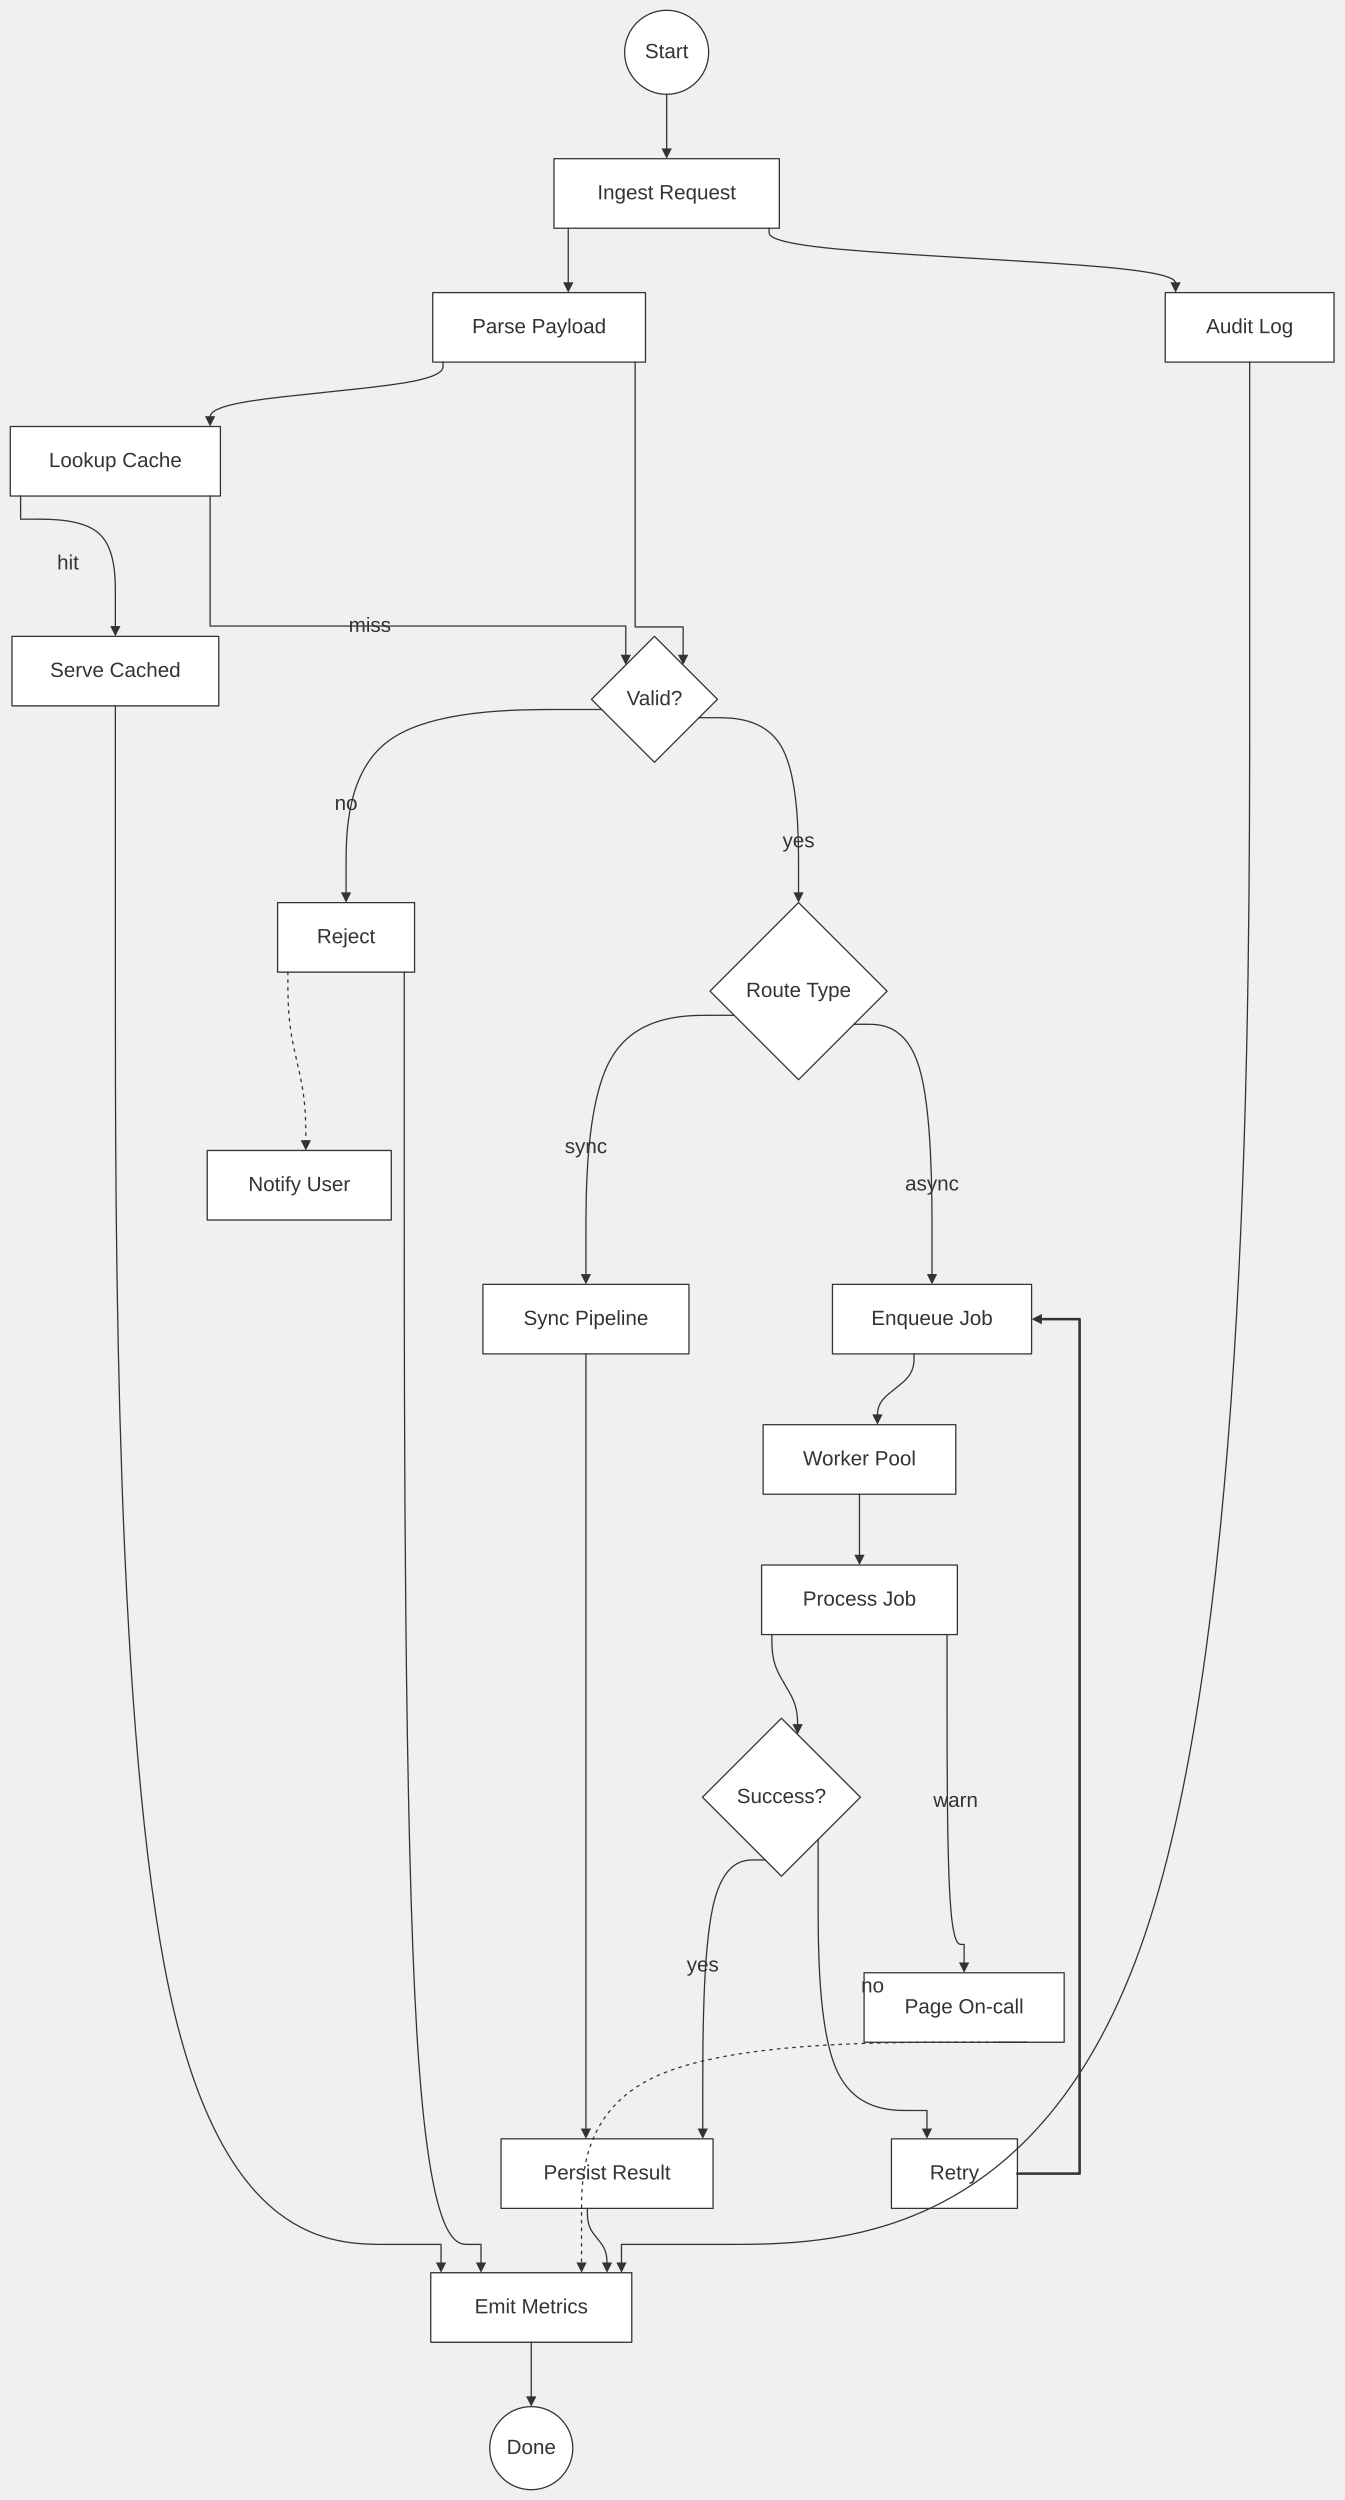
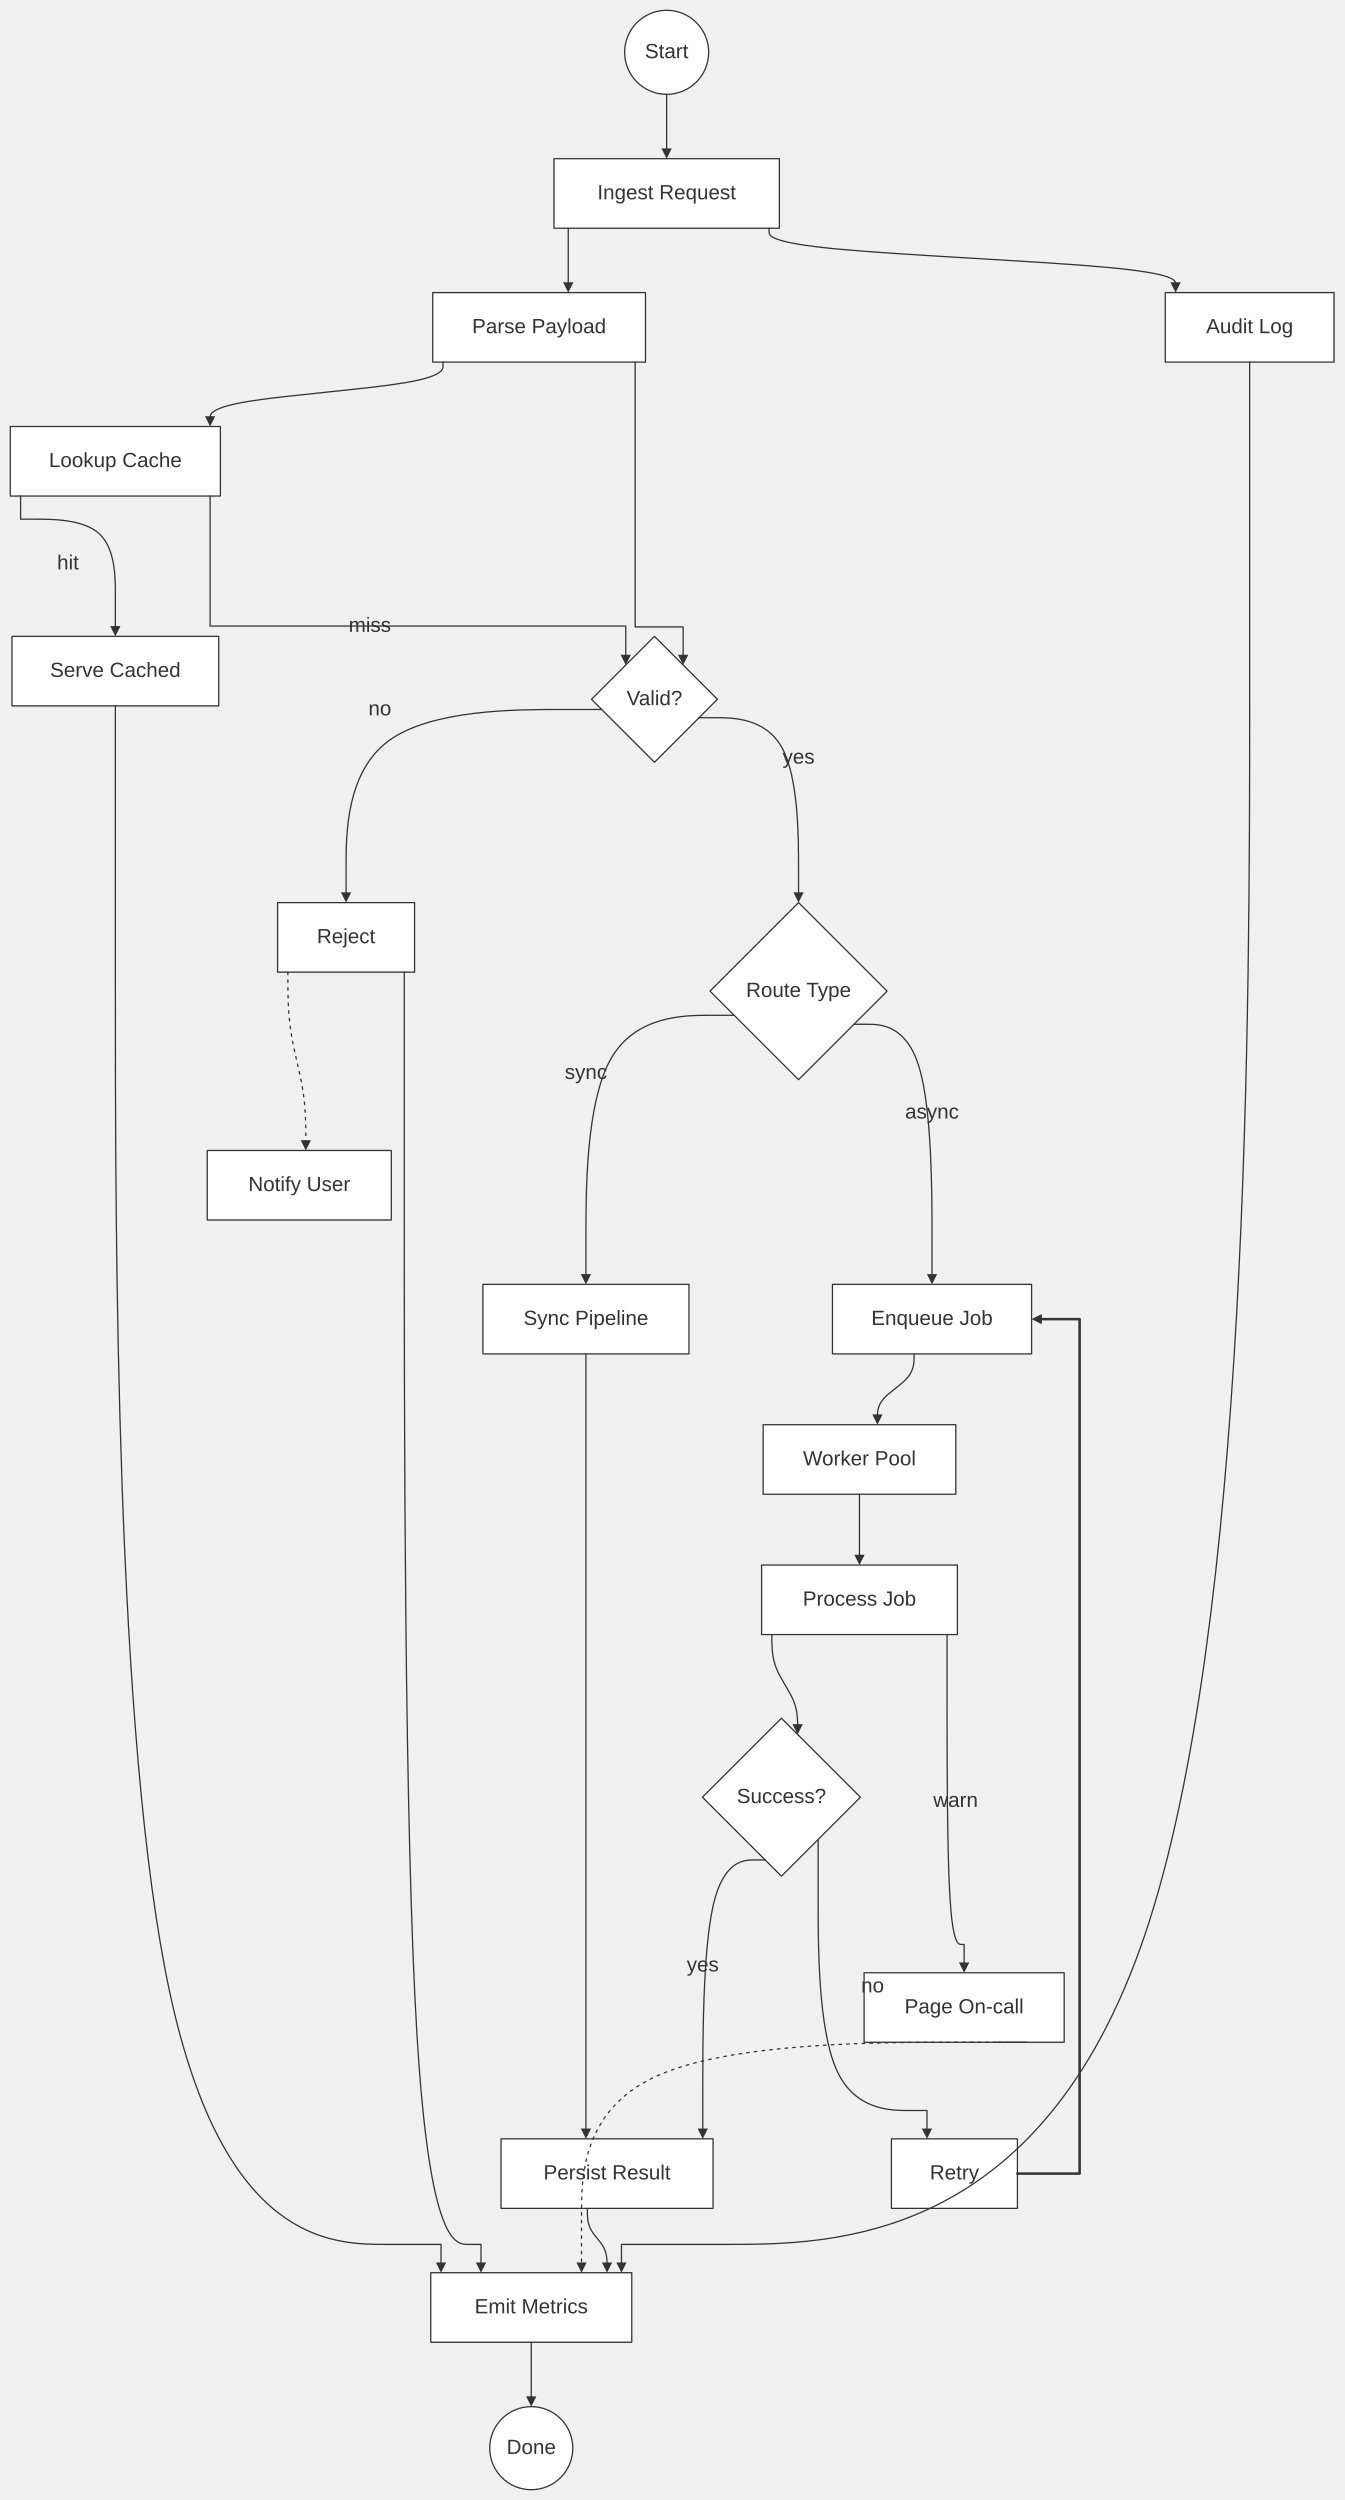
<svg xmlns="http://www.w3.org/2000/svg" width="100%" viewBox="0 0 1044.17 1941.78" style="max-width: 1044.17px; background-color: transparent;" font-family="&quot;trebuchet ms&quot;, verdana, arial, sans-serif" font-size="16.00">
  <defs>
    <marker id="arrowhead" viewBox="0 0 10.00 10.00" refX="5.00" refY="5.00" markerWidth="8.00" markerHeight="8.00" orient="auto-start-reverse" markerUnits="userSpaceOnUse">
      <path d="M 0 0 L 10.00 5.00 L 0 10.00 z" fill="#333" />
    </marker>
    <marker id="crosshead" viewBox="0 0 11.00 11.00" refX="12.00" refY="5.20" markerWidth="11.00" markerHeight="11.00" orient="auto-start-reverse" markerUnits="userSpaceOnUse">
      <path d="M 1,1 l 9,9 M 10,1 l -9,9" stroke="#333" stroke-width="2" />
    </marker>
    <marker id="circlehead" viewBox="0 0 12.00 12.00" refX="11.00" refY="6.00" markerWidth="12.00" markerHeight="12.00" orient="auto-start-reverse" markerUnits="userSpaceOnUse">
      <circle cx="6" cy="6" r="5" stroke="#333" stroke-width="1" fill="white" />
    </marker>
    <marker id="open-arrowhead" viewBox="0 0 10.00 10.00" refX="5.00" refY="5.00" markerWidth="8.00" markerHeight="8.00" orient="auto-start-reverse" markerUnits="userSpaceOnUse">
      <polygon points="0,0 10.00,5.00 0,10.00" fill="white" stroke="#333" stroke-width="1" />
    </marker>
    <marker id="diamondhead" viewBox="0 0 12.00 12.00" refX="6.00" refY="6.00" markerWidth="12.00" markerHeight="12.00" orient="auto-start-reverse" markerUnits="userSpaceOnUse">
      <polygon points="0,6.00 6.00,0 12.00,6.00 6.00,12.00" fill="#333" />
    </marker>
    <marker id="open-diamondhead" viewBox="0 0 12.00 12.00" refX="6.00" refY="6.00" markerWidth="12.00" markerHeight="12.00" orient="auto-start-reverse" markerUnits="userSpaceOnUse">
      <polygon points="0,6.00 6.00,0 12.00,6.00 6.00,12.00" fill="white" stroke="#333" stroke-width="1" />
    </marker>
  </defs>
  <g transform="translate(0.00,0.00)">
    <g class="nodes">
      <ellipse cx="412.63" cy="1901.52" rx="32.26" ry="32.26" fill="white" stroke="#333" stroke-width="1.00" stroke-linejoin="round" />
      <text x="412.63" y="1901.52" text-anchor="middle" dominant-baseline="middle" fill="#333">Done</text>
      <rect x="671.15" y="1532.26" width="155.40" height="54.00" fill="white" stroke="#333" stroke-width="1.00" stroke-linejoin="round" />
      <text x="748.85" y="1559.26" text-anchor="middle" dominant-baseline="middle" fill="#333">Page On-call</text>
      <rect x="905.08" y="227.26" width="131.08" height="54.00" fill="white" stroke="#333" stroke-width="1.00" stroke-linejoin="round" />
      <text x="970.63" y="254.26" text-anchor="middle" dominant-baseline="middle" fill="#333">Audit Log</text>
      <rect x="8.00" y="331.26" width="163.19" height="54.00" fill="white" stroke="#333" stroke-width="1.00" stroke-linejoin="round" />
      <text x="89.60" y="358.26" text-anchor="middle" dominant-baseline="middle" fill="#333">Lookup Cache</text>
      <rect x="9.30" y="494.26" width="160.60" height="54.00" fill="white" stroke="#333" stroke-width="1.00" stroke-linejoin="round" />
      <text x="89.60" y="521.26" text-anchor="middle" dominant-baseline="middle" fill="#333">Serve Cached</text>
      <rect x="430.27" y="123.26" width="175.07" height="54.00" fill="white" stroke="#333" stroke-width="1.00" stroke-linejoin="round" />
      <text x="517.80" y="150.26" text-anchor="middle" dominant-baseline="middle" fill="#333">Ingest Request</text>
      <rect x="334.56" y="1765.26" width="156.14" height="54.00" fill="white" stroke="#333" stroke-width="1.00" stroke-linejoin="round" />
      <text x="412.63" y="1792.26" text-anchor="middle" dominant-baseline="middle" fill="#333">Emit Metrics</text>
      <rect x="160.96" y="893.59" width="142.96" height="54.00" fill="white" stroke="#333" stroke-width="1.00" stroke-linejoin="round" />
      <text x="232.44" y="920.59" text-anchor="middle" dominant-baseline="middle" fill="#333">Notify User</text>
      <rect x="336.11" y="227.26" width="165.24" height="54.00" fill="white" stroke="#333" stroke-width="1.00" stroke-linejoin="round" />
      <text x="418.72" y="254.26" text-anchor="middle" dominant-baseline="middle" fill="#333">Parse Payload</text>
      <rect x="389.16" y="1661.26" width="164.68" height="54.00" fill="white" stroke="#333" stroke-width="1.00" stroke-linejoin="round" />
      <text x="471.50" y="1688.26" text-anchor="middle" dominant-baseline="middle" fill="#333">Persist Result</text>
      <rect x="591.53" y="1215.59" width="152.06" height="54.00" fill="white" stroke="#333" stroke-width="1.00" stroke-linejoin="round" />
      <text x="667.56" y="1242.59" text-anchor="middle" dominant-baseline="middle" fill="#333">Process Job</text>
      <rect x="646.58" y="997.59" width="154.66" height="54.00" fill="white" stroke="#333" stroke-width="1.00" stroke-linejoin="round" />
      <text x="723.91" y="1024.59" text-anchor="middle" dominant-baseline="middle" fill="#333">Enqueue Job</text>
      <rect x="215.60" y="701.07" width="106.40" height="54.00" fill="white" stroke="#333" stroke-width="1.00" stroke-linejoin="round" />
      <text x="268.80" y="728.07" text-anchor="middle" dominant-baseline="middle" fill="#333">Reject</text>
      <rect x="692.38" y="1661.26" width="97.86" height="54.00" fill="white" stroke="#333" stroke-width="1.00" stroke-linejoin="round" />
      <text x="741.31" y="1688.26" text-anchor="middle" dominant-baseline="middle" fill="#333">Retry</text>
      <polygon points="620.23,701.07 688.99,769.83 620.23,838.59 551.47,769.83" fill="white" stroke="#333" stroke-width="1.00" stroke-linejoin="round" />
      <text x="620.23" y="769.83" text-anchor="middle" dominant-baseline="middle" fill="#333">Route Type</text>
      <ellipse cx="517.80" cy="40.63" rx="32.63" ry="32.63" fill="white" stroke="#333" stroke-width="1.00" stroke-linejoin="round" />
      <text x="517.80" y="40.63" text-anchor="middle" dominant-baseline="middle" fill="#333">Start</text>
      <polygon points="606.94,1334.59 668.28,1395.92 606.94,1457.26 545.60,1395.92" fill="white" stroke="#333" stroke-width="1.00" stroke-linejoin="round" />
      <text x="606.94" y="1395.92" text-anchor="middle" dominant-baseline="middle" fill="#333">Success?</text>
      <rect x="375.08" y="997.59" width="160.04" height="54.00" fill="white" stroke="#333" stroke-width="1.00" stroke-linejoin="round" />
      <text x="455.10" y="1024.59" text-anchor="middle" dominant-baseline="middle" fill="#333">Sync Pipeline</text>
      <polygon points="508.32,494.26 557.22,543.16 508.32,592.07 459.42,543.16" fill="white" stroke="#333" stroke-width="1.00" stroke-linejoin="round" />
      <text x="508.32" y="543.16" text-anchor="middle" dominant-baseline="middle" fill="#333">Valid?</text>
      <rect x="592.74" y="1106.59" width="149.64" height="54.00" fill="white" stroke="#333" stroke-width="1.00" stroke-linejoin="round" />
      <text x="667.56" y="1133.59" text-anchor="middle" dominant-baseline="middle" fill="#333">Worker Pool</text>
    </g>
    <g class="edgePaths">
      <path d="M517.80,73.26 L517.80,76.04 C517.80,78.82 517.80,84.38 517.80,89.38 C517.80,94.38 517.80,98.82 517.80,103.71 C517.80,108.60 517.80,113.93 517.80,116.60 L517.80,119.26" stroke="#333" stroke-width="1.00" fill="none" stroke-linecap="round" stroke-linejoin="round" marker-end="url(#arrowhead)" />
      <path d="M441.36,177.26 L441.36,180.04 C441.36,182.82 441.36,188.38 441.36,193.38 C441.36,198.38 441.36,202.82 441.36,207.71 C441.36,212.60 441.36,217.93 441.36,220.60 L441.36,223.26" stroke="#333" stroke-width="1.00" fill="none" stroke-linecap="round" stroke-linejoin="round" marker-end="url(#arrowhead)" />
      <path d="M493.34,281.26 L493.34,486.94 L496.45,486.94 C499.55,486.94 505.76,486.94 511.97,486.94 C518.18,486.94 524.39,486.94 527.49,486.94 L530.60,486.94 L530.60,512.54" stroke="#333" stroke-width="1.00" fill="none" stroke-linecap="round" stroke-linejoin="round" marker-end="url(#arrowhead)" />
      <path d="M467.32,551.07 L434.23,551.07 C401.15,551.07 334.97,551.07 301.88,575.40 C268.80,599.73 268.80,648.40 268.80,672.73 L268.80,697.07" stroke="#333" stroke-width="1.00" fill="none" stroke-linecap="round" stroke-linejoin="round" marker-end="url(#arrowhead)" />
      <path d="M223.60,755.07 L223.60,762.76 C223.60,770.46 223.60,785.85 225.92,801.24 C228.24,816.63 232.89,832.02 235.21,846.75 C237.54,861.47 237.54,875.53 237.54,882.56 L237.54,889.59" stroke="#333" stroke-width="1.00" fill="none" stroke-linecap="round" stroke-linejoin="round" stroke-dasharray="2.00,4.00" marker-end="url(#arrowhead)" />
      <path d="M314.00,755.07 L314.00,773.07 L314.00,934.76 C314.00,1096.46 314.00,1419.86 323.93,1581.56 C333.86,1743.26 353.73,1743.26 363.66,1743.26 L373.60,1743.26 L373.60,1761.26" stroke="#333" stroke-width="1.00" fill="none" stroke-linecap="round" stroke-linejoin="round" marker-end="url(#arrowhead)" />
      <path d="M542.94,557.44 L555.83,557.44 C568.71,557.44 594.47,557.44 607.35,580.71 C620.23,603.98 620.23,650.53 620.23,673.80 L620.23,697.07" stroke="#333" stroke-width="1.00" fill="none" stroke-linecap="round" stroke-linejoin="round" marker-end="url(#arrowhead)" />
      <path d="M570.25,788.60 L551.06,788.60 C531.87,788.60 493.48,788.60 474.29,822.77 C455.10,856.93 455.10,925.26 455.10,959.42 L455.10,993.59" stroke="#333" stroke-width="1.00" fill="none" stroke-linecap="round" stroke-linejoin="round" marker-end="url(#arrowhead)" />
      <path d="M663.25,795.57 L673.36,795.57 C683.47,795.57 703.69,795.57 713.80,828.57 C723.91,861.57 723.91,927.58 723.91,960.58 L723.91,993.59" stroke="#333" stroke-width="1.00" fill="none" stroke-linecap="round" stroke-linejoin="round" marker-end="url(#arrowhead)" />
      <path d="M709.95,1051.59 L709.95,1054.64 C709.95,1057.70 709.95,1063.81 705.21,1069.64 C700.47,1075.47 690.99,1081.03 686.25,1086.47 C681.52,1091.92 681.52,1097.25 681.52,1099.92 L681.52,1102.59" stroke="#333" stroke-width="1.00" fill="none" stroke-linecap="round" stroke-linejoin="round" marker-end="url(#arrowhead)" />
      <path d="M667.56,1160.59 L667.56,1163.64 C667.56,1166.70 667.56,1172.81 667.56,1178.64 C667.56,1184.47 667.56,1190.03 667.56,1195.47 C667.56,1200.92 667.56,1206.25 667.56,1208.92 L667.56,1211.59" stroke="#333" stroke-width="1.00" fill="none" stroke-linecap="round" stroke-linejoin="round" marker-end="url(#arrowhead)" />
      <path d="M599.53,1269.59 L599.53,1273.90 C599.53,1278.21 599.53,1286.83 602.86,1295.45 C606.20,1304.07 612.87,1312.69 616.20,1320.65 C619.53,1328.60 619.53,1335.89 619.53,1339.54 L619.53,1343.18" stroke="#333" stroke-width="1.00" fill="none" stroke-linecap="round" stroke-linejoin="round" marker-end="url(#arrowhead)" />
      <path d="M635.47,1428.73 L635.47,1446.73 L635.47,1478.82 C635.47,1510.91 635.47,1575.08 649.55,1607.17 C663.64,1639.26 691.82,1639.26 705.90,1639.26 L719.99,1639.26 L719.99,1657.26" stroke="#333" stroke-width="1.00" fill="none" stroke-linecap="round" stroke-linejoin="round" marker-end="url(#arrowhead)" />
      <path d="M790.24,1688.26 L838.55,1688.26 L838.55,1632.95 C838.55,1577.65 838.55,1467.03 838.55,1356.42 C838.55,1245.81 838.55,1135.20 838.55,1079.89 L838.55,1024.59 L805.24,1024.59" stroke="#333" stroke-width="2.00" fill="none" stroke-linecap="round" stroke-linejoin="round" marker-end="url(#arrowhead)" />
      <path d="M594.31,1444.63 L586.24,1444.63 C578.16,1444.63 562.00,1444.63 553.92,1480.07 C545.84,1515.51 545.84,1586.38 545.84,1621.82 L545.84,1657.26" stroke="#333" stroke-width="1.00" fill="none" stroke-linecap="round" stroke-linejoin="round" marker-end="url(#arrowhead)" />
      <path d="M455.10,1051.59 L455.10,1254.81 L455.10,1271.74 C455.10,1288.68 455.10,1322.55 455.10,1356.42 C455.10,1390.29 455.10,1424.16 455.10,1441.10 L455.10,1458.03 L455.10,1657.26" stroke="#333" stroke-width="1.00" fill="none" stroke-linecap="round" stroke-linejoin="round" marker-end="url(#arrowhead)" />
      <path d="M456.22,1715.26 L456.22,1718.04 C456.22,1720.81 456.22,1726.37 458.76,1731.37 C461.31,1736.37 466.41,1740.81 468.95,1745.70 C471.50,1750.59 471.50,1755.92 471.50,1758.59 L471.50,1761.26" stroke="#333" stroke-width="1.00" fill="none" stroke-linecap="round" stroke-linejoin="round" marker-end="url(#arrowhead)" />
      <path d="M344.11,281.26 L344.11,284.04 C344.11,286.82 344.11,292.38 313.95,297.38 C283.80,302.38 223.50,306.82 193.35,311.71 C163.19,316.60 163.19,321.93 163.19,324.60 L163.19,327.26" stroke="#333" stroke-width="1.00" fill="none" stroke-linecap="round" stroke-linejoin="round" marker-end="url(#arrowhead)" />
      <path d="M16.00,385.26 L16.00,403.26 L28.27,403.26 C40.53,403.26 65.06,403.26 77.33,414.76 C89.60,426.26 89.60,449.26 89.60,460.76 L89.60,472.26 L89.60,490.26" stroke="#333" stroke-width="1.00" fill="none" stroke-linecap="round" stroke-linejoin="round" marker-end="url(#arrowhead)" />
      <path d="M89.60,548.26 L89.60,566.26 L89.60,762.43 C89.60,958.60 89.60,1350.93 131.76,1547.09 C173.92,1743.26 258.24,1743.26 300.40,1743.26 L342.56,1743.26 L342.56,1761.26" stroke="#333" stroke-width="1.00" fill="none" stroke-linecap="round" stroke-linejoin="round" marker-end="url(#arrowhead)" />
      <path d="M163.19,385.26 L163.19,486.26 L190.10,486.26 C217.00,486.26 270.81,486.26 324.62,486.26 C378.43,486.26 432.24,486.26 459.15,486.26 L486.05,486.26 L486.05,512.54" stroke="#333" stroke-width="1.00" fill="none" stroke-linecap="round" stroke-linejoin="round" marker-end="url(#arrowhead)" />
      <path d="M597.34,177.26 L597.34,180.04 C597.34,182.82 597.34,188.38 649.96,193.38 C702.59,198.38 807.84,202.82 860.46,207.71 C913.08,212.60 913.08,217.93 913.08,220.60 L913.08,223.26" stroke="#333" stroke-width="1.00" fill="none" stroke-linecap="round" stroke-linejoin="round" marker-end="url(#arrowhead)" />
      <path d="M970.63,281.26 L970.63,299.26 L970.63,539.93 C970.63,780.60 970.63,1261.93 889.31,1502.59 C807.99,1743.26 645.34,1743.26 564.02,1743.26 L482.70,1743.26 L482.70,1761.26" stroke="#333" stroke-width="1.00" fill="none" stroke-linecap="round" stroke-linejoin="round" marker-end="url(#arrowhead)" />
      <path d="M735.59,1269.59 L735.59,1287.59 L735.59,1324.70 C735.59,1361.81 735.59,1436.03 737.80,1473.15 C740.01,1510.26 744.43,1510.26 746.64,1510.26 L748.85,1510.26 L748.85,1528.26" stroke="#333" stroke-width="1.00" fill="none" stroke-linecap="round" stroke-linejoin="round" marker-end="url(#arrowhead)" />
      <path d="M774.87,1586.26 L798.24,1586.26 L740.48,1586.26 C682.71,1586.26 567.19,1586.26 509.43,1612.76 C451.67,1639.26 451.67,1692.26 451.67,1718.76 L451.67,1745.26 L451.67,1761.26" stroke="#333" stroke-width="1.00" fill="none" stroke-linecap="round" stroke-linejoin="round" stroke-dasharray="2.00,4.00" marker-end="url(#arrowhead)" />
      <path d="M412.63,1819.26 L412.63,1822.04 C412.63,1824.81 412.63,1830.37 412.63,1835.37 C412.63,1840.37 412.63,1844.81 412.63,1849.70 C412.63,1854.59 412.63,1859.92 412.63,1862.59 L412.63,1865.26" stroke="#333" stroke-width="1.00" fill="none" stroke-linecap="round" stroke-linejoin="round" marker-end="url(#arrowhead)" />
    </g>
    <g class="edgeLabels">
-       <text x="268.80" y="624.57" text-anchor="middle" dominant-baseline="middle" fill="#333">no</text>
-       <text x="620.23" y="653.57" text-anchor="middle" dominant-baseline="middle" fill="#333">yes</text>
-       <text x="455.10" y="891.09" text-anchor="middle" dominant-baseline="middle" fill="#333">sync</text>
-       <text x="723.91" y="920.09" text-anchor="middle" dominant-baseline="middle" fill="#333">async</text>
+       <text x="295.06" y="551.07" text-anchor="middle" dominant-baseline="middle" fill="#333">no</text>
+       <text x="620.23" y="588.61" text-anchor="middle" dominant-baseline="middle" fill="#333">yes</text>
+       <text x="455.10" y="833.52" text-anchor="middle" dominant-baseline="middle" fill="#333">sync</text>
+       <text x="723.91" y="864.25" text-anchor="middle" dominant-baseline="middle" fill="#333">async</text>
      <text x="677.73" y="1542.99" text-anchor="middle" dominant-baseline="middle" fill="#333">no</text>
      <text x="545.84" y="1526.71" text-anchor="middle" dominant-baseline="middle" fill="#333">yes</text>
      <text x="52.80" y="437.76" text-anchor="middle" dominant-baseline="middle" fill="#333">hit</text>
      <text x="287.26" y="486.26" text-anchor="middle" dominant-baseline="middle" fill="#333">miss</text>
      <text x="742.22" y="1398.92" text-anchor="middle" dominant-baseline="middle" fill="#333">warn</text>
    </g>
  </g>
</svg>
